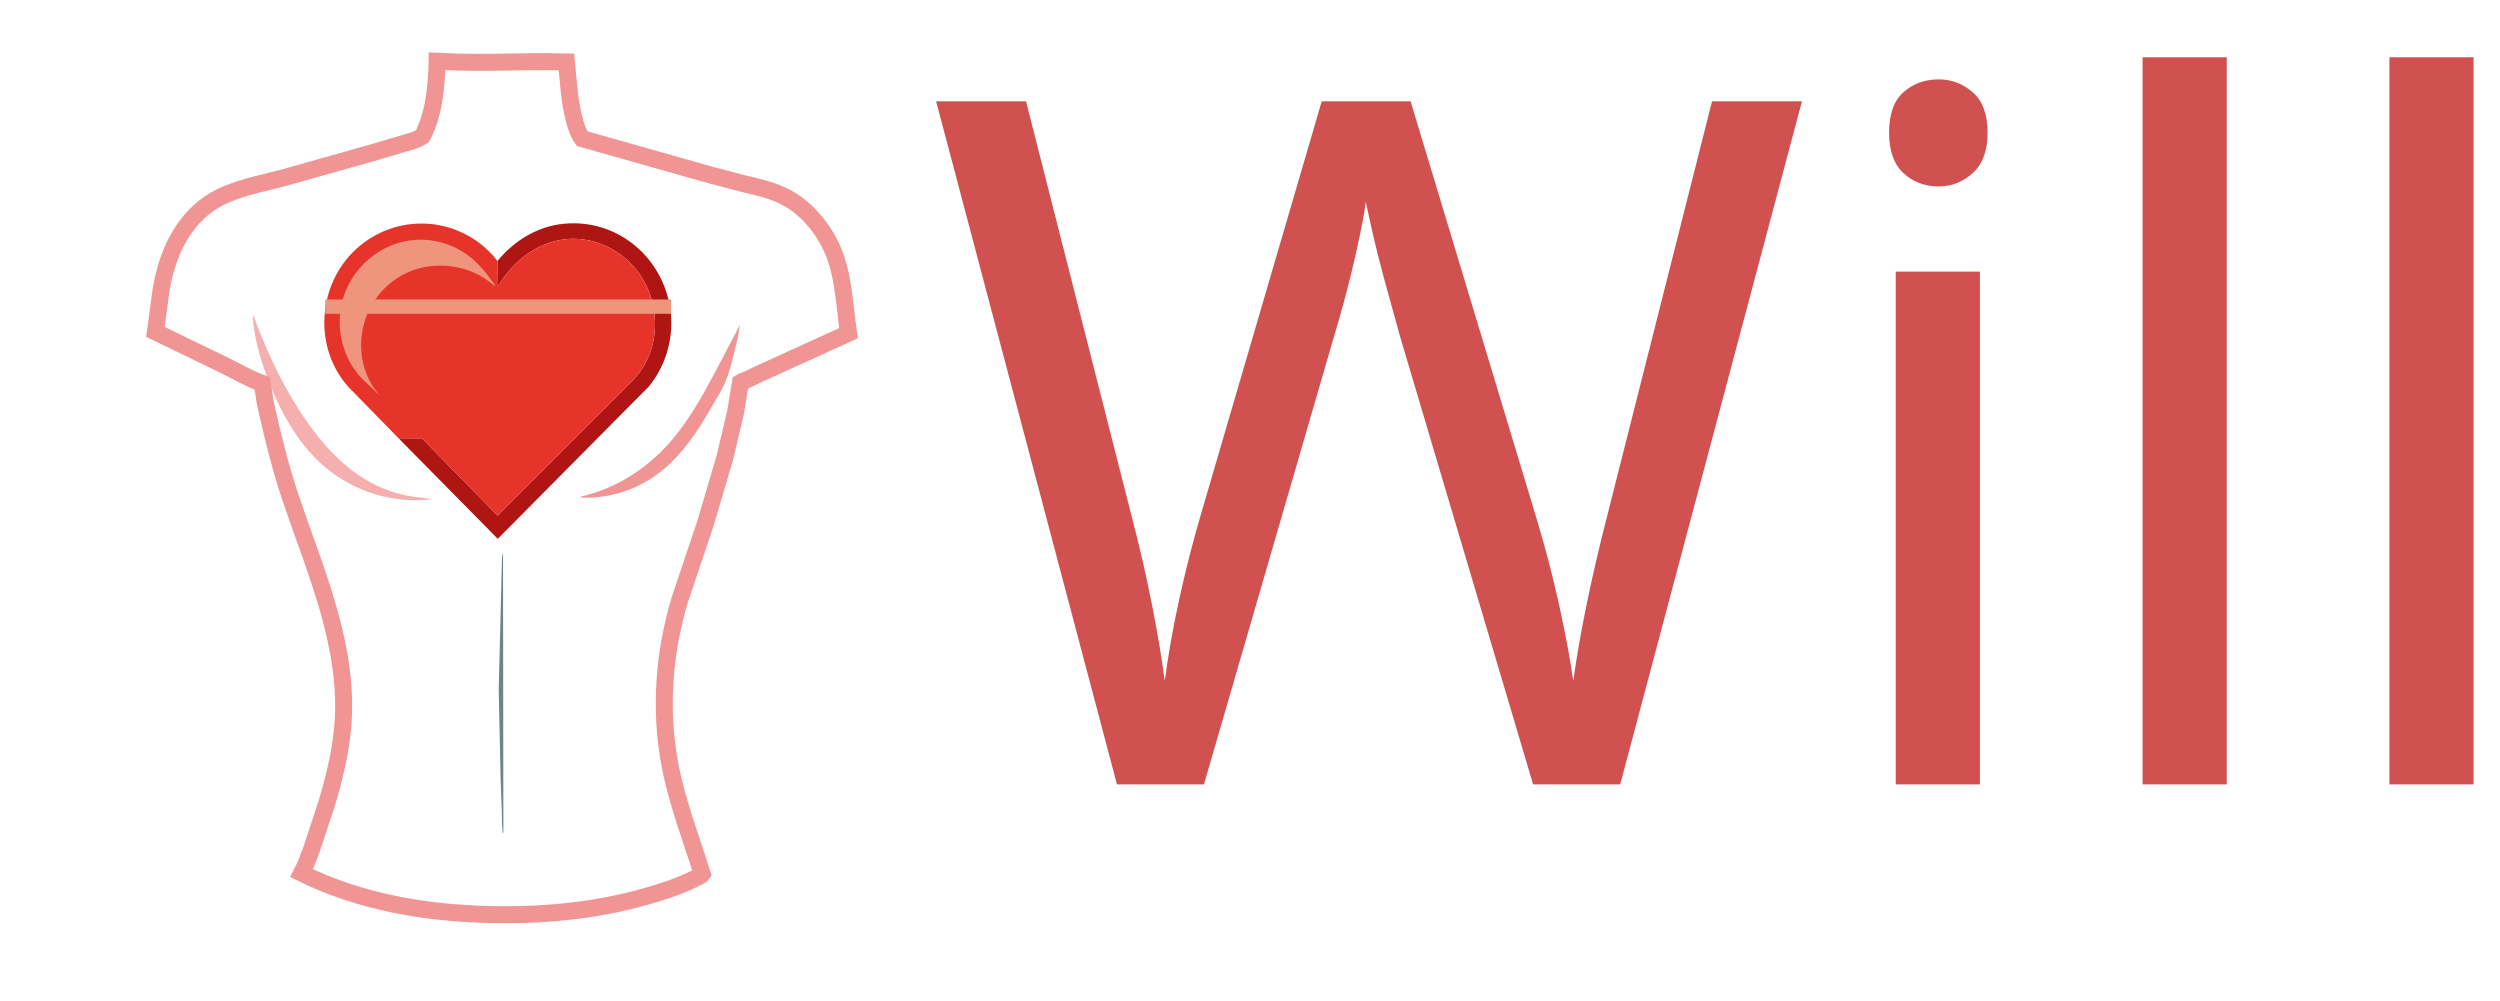
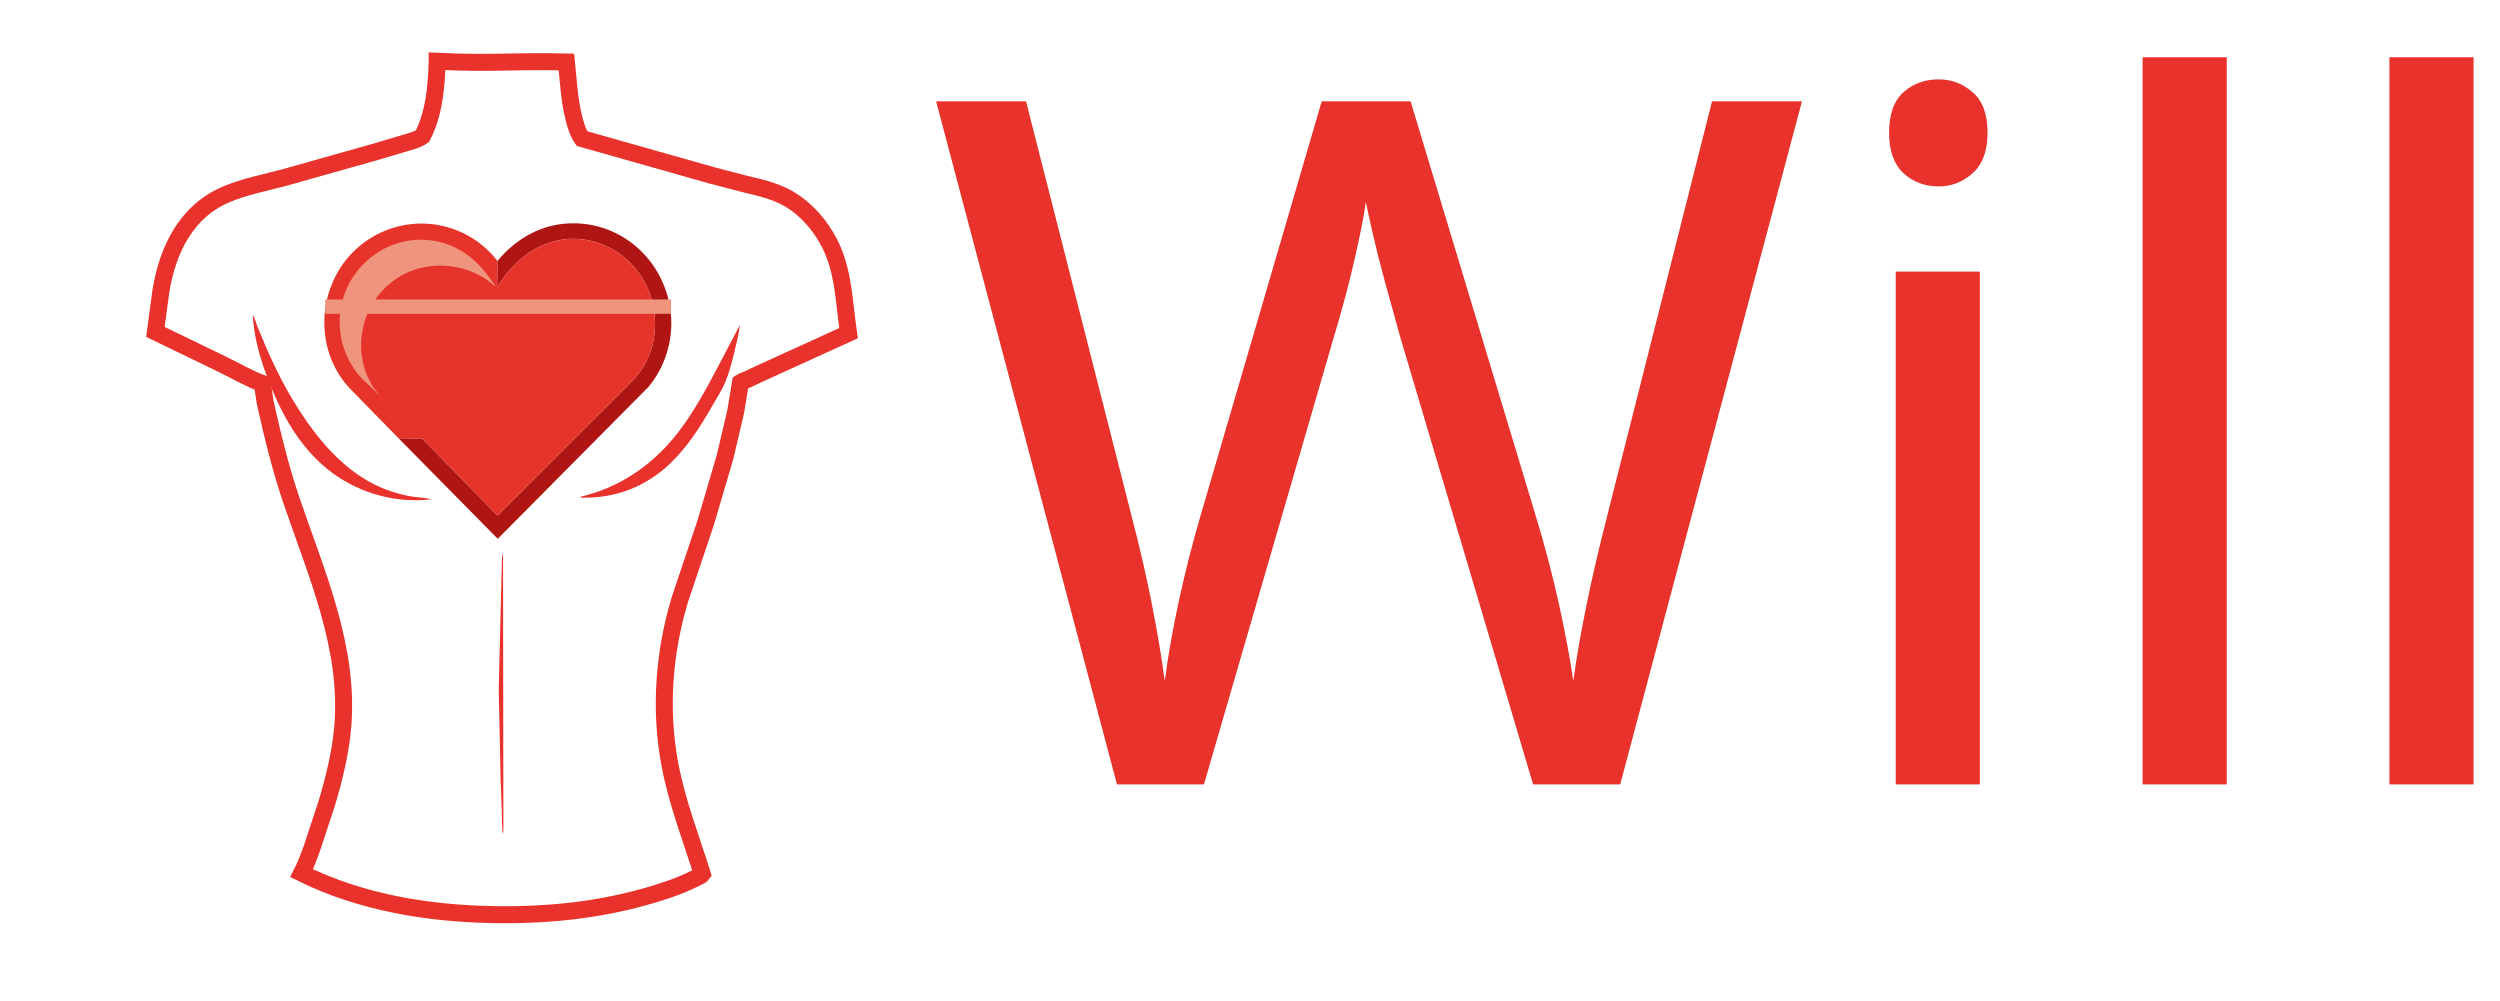
<svg xmlns="http://www.w3.org/2000/svg" width="25mm" height="10mm" version="1.1" id="svg4" viewBox="0 0 387.099 154.84">
  <defs id="defs4" />
  <g id="will">
    <path fill="#af1613" d="m 77.029,40.411 c 2.567,-3.121 6.146,-5.356 10.226,-5.76 4.018,-0.398 7.929,0.785 11.045,3.356 3.22,2.656 5.2,6.522 5.585,10.665 0.372,4.01 -0.9,8.146 -3.48,11.241 L 77.072,83.43 61.709,67.86 l 3.634,0.013 11.7,11.955 c 0.245,-0.178 0.464,-0.441 0.678,-0.656 l 1.202,-1.205 4.259,-4.248 10.144,-10.141 3.046,-3.041 c 1.111,-1.112 2.224,-2.169 3.079,-3.501 1.885,-2.938 2.388,-6.445 1.652,-9.834 -0.743,-3.42 -2.742,-6.35 -5.692,-8.24 -2.65,-1.698 -5.968,-2.418 -9.064,-1.725 -4.13,0.924 -7.084,3.614 -9.284,7.104 l -0.08,-0.037 z" id="path2" style="stroke-width:0.068" />
    <path fill="#e7342a" d="m 61.709,67.86 -7.694,-7.871 c -2.672,-2.918 -3.968,-6.862 -3.783,-10.79 0.188,-3.997 1.948,-7.943 4.921,-10.644 2.986,-2.713 6.846,-4.126 10.88,-3.921 3.324,0.169 6.652,1.524 9.12,3.762 0.448,0.406 0.886,0.832 1.285,1.286 0.2,0.227 0.365,0.484 0.569,0.707 l 0.021,0.023 -0.047,3.893 0.08,0.037 c 2.2,-3.49 5.154,-6.181 9.284,-7.104 3.096,-0.693 6.414,0.028 9.064,1.725 2.951,1.891 4.95,4.82 5.692,8.24 0.736,3.389 0.233,6.896 -1.652,9.834 -0.855,1.332 -1.968,2.389 -3.079,3.501 l -3.046,3.041 -10.144,10.141 -4.259,4.248 -1.202,1.205 c -0.214,0.215 -0.433,0.478 -0.678,0.656 L 65.343,67.873 Z" id="path3" style="stroke-width:0.068" />
    <path fill="#ef957e" d="m 58.781,61.167 -0.039,-0.016 c -0.135,-0.068 -0.27,-0.216 -0.383,-0.319 l -0.893,-0.864 c -0.517,-0.501 -1.074,-0.97 -1.566,-1.496 -1.165,-1.245 -2.075,-2.865 -2.623,-4.475 -1.077,-3.164 -0.871,-6.776 0.623,-9.776 1.499,-3.009 4.179,-5.399 7.375,-6.471 3.066,-1.028 6.426,-0.796 9.328,0.648 2.295,1.142 3.912,2.811 5.385,4.876 0.218,0.306 0.627,0.74 0.744,1.086 l -0.033,-0.023 c -0.625,-0.435 -1.174,-0.942 -1.829,-1.344 -2.659,-1.636 -5.88,-2.2 -8.947,-1.668 -3.194,0.554 -5.976,2.4 -7.828,5.045 -1.832,2.617 -2.561,6.11 -1.997,9.246 0.355,1.977 1.266,4.096 2.683,5.551 z" id="path4" style="stroke-width:0.068" />
-     <text xml:space="preserve" style="font-style:normal;font-variant:normal;font-weight:normal;font-stretch:normal;font-size:148.144px;font-family:Gabriola;-inkscape-font-specification:'Gabriola, Normal';font-variant-ligatures:normal;font-variant-caps:normal;font-variant-numeric:normal;font-variant-east-asian:normal;fill:#d15151;fill-opacity:1;stroke:none;stroke-width:0.269;stroke-dasharray:none;stroke-opacity:1;paint-order:markers fill stroke" x="143.169" y="121.462" id="text1">
+     <text xml:space="preserve" style="font-style:normal;font-variant:normal;font-weight:normal;font-stretch:normal;font-size:148.144px;font-family:Gabriola;-inkscape-font-specification:'Gabriola, Normal';font-variant-ligatures:normal;font-variant-caps:normal;font-variant-numeric:normal;font-variant-east-asian:normal;fill:#e8322b;fill-opacity:1;stroke:none;stroke-width:0.269;stroke-dasharray:none;stroke-opacity:1;paint-order:markers fill stroke" x="143.169" y="121.462" id="text1">
      <tspan id="tspan1" x="143.169" y="121.462">Will</tspan>
    </text>
    <rect style="fill:#ef957e;fill-opacity:1;stroke:none;stroke-width:0.5;paint-order:markers fill stroke" id="rect1" width="53.549" height="2.216" x="50.361" y="46.373" />
-     <path fill="#37b2df" d="m 67.687,9.49 c 9.129,0.415 11.109,-0.101 20.024,0.106 0.303,2.946 0.417,5.843 1.157,8.732 0.273,1.064 0.616,2.219 1.246,3.131 l 20.029,5.674 5.013,1.309 c 2.417,0.584 4.777,1.072 6.958,2.335 2.738,1.586 4.896,4.101 6.334,6.894 2.214,4.302 2.235,9.227 2.941,13.917 l -13.82,6.294 -1.779,0.849 c -0.369,0.159 -0.8,0.275 -1.134,0.49 l -0.742,4.521 -1.652,7.029 -2.987,10.138 -4.014,11.95 c -2.475,8.251 -3.136,17.051 -1.531,25.534 1.098,5.805 3.239,11.34 5.02,16.954 -0.168,0.245 -0.703,0.452 -0.977,0.592 -1.385,0.707 -2.827,1.291 -4.298,1.793 -8.847,3.014 -17.892,4.059 -27.207,3.883 -10.178,-0.193 -20.362,-1.885 -29.564,-6.406 0.621,-1.199 1.1,-2.528 1.571,-3.795 l 2.355,-7.146 c 1.123,-3.798 2.081,-7.664 2.431,-11.62 1.093,-12.354 -4.134,-23.932 -7.993,-35.33 -1.644,-4.856 -2.888,-9.961 -3.998,-14.964 L 40.618,59.381 C 38.542,58.631 36.518,57.424 34.527,56.461 L 24.061,51.393 24.935,44.921 c 1.065,-6.333 3.947,-12.259 10.166,-14.856 2.802,-1.17 6.02,-1.804 8.957,-2.579 l 14.13,-3.986 4.179,-1.247 c 1.004,-0.302 2.197,-0.563 3.05,-1.17 1.819,-3.507 2.159,-7.702 2.27,-11.592 z" id="path5" style="fill:none;stroke:#f19494;stroke-width:2.632;stroke-dasharray:none;stroke-opacity:1" />
-     <path fill="#26A4D4" d="m 77.811,85.779 0.078,0.066 0.055,43.014 -0.101,0.203 c -0.152,-1.158 -0.111,-2.407 -0.143,-3.576 l -0.18,-4.66 -0.3,-14.065 0.276,-11.091 0.185,-7.458 c 0.037,-0.814 -0.019,-1.628 0.129,-2.433 z" id="path6" style="fill:#6f838b;fill-opacity:1;stroke-width:0.121" />
-     <path fill="#26A4D4" d="m 114.574,50.298 c -0.181,1.479 -0.557,2.958 -0.915,4.403 -0.371,1.499 -0.761,3.072 -1.368,4.495 -0.494,1.158 -1.207,2.276 -1.836,3.367 -1.936,3.355 -3.89,6.537 -6.719,9.231 -3.794,3.612 -8.497,5.389 -13.727,5.269 l -0.084,-0.049 -0.019,-0.095 1.003,-0.275 c 5.571,-1.494 10.405,-4.981 13.943,-9.502 2.51,-3.207 4.468,-6.859 6.364,-10.45 z" id="path7" style="fill:#f19494;fill-opacity:1;stroke-width:0.155;stroke-dasharray:none" />
-     <path fill="#26A4D4" d="m 39.136,48.782 c 0.322,0.382 0.505,1.239 0.693,1.718 l 1.429,3.42 c 1.018,2.276 2.082,4.536 3.322,6.701 3.664,6.4 8.635,13.009 15.924,15.443 1.084,0.362 2.285,0.682 3.418,0.841 0.976,0.137 1.973,0.16 2.927,0.418 l -1.517,0.111 C 59.652,77.701 53.969,75.654 49.766,71.838 45.802,68.238 43.314,63.501 41.434,58.555 40.266,55.485 39.289,52.078 39.136,48.782 Z" id="path8" style="fill:#f29494;fill-opacity:0.745;stroke-width:0.151" />
+     <path fill="#37b2df" d="m 67.687,9.49 c 9.129,0.415 11.109,-0.101 20.024,0.106 0.303,2.946 0.417,5.843 1.157,8.732 0.273,1.064 0.616,2.219 1.246,3.131 l 20.029,5.674 5.013,1.309 c 2.417,0.584 4.777,1.072 6.958,2.335 2.738,1.586 4.896,4.101 6.334,6.894 2.214,4.302 2.235,9.227 2.941,13.917 l -13.82,6.294 -1.779,0.849 c -0.369,0.159 -0.8,0.275 -1.134,0.49 l -0.742,4.521 -1.652,7.029 -2.987,10.138 -4.014,11.95 c -2.475,8.251 -3.136,17.051 -1.531,25.534 1.098,5.805 3.239,11.34 5.02,16.954 -0.168,0.245 -0.703,0.452 -0.977,0.592 -1.385,0.707 -2.827,1.291 -4.298,1.793 -8.847,3.014 -17.892,4.059 -27.207,3.883 -10.178,-0.193 -20.362,-1.885 -29.564,-6.406 0.621,-1.199 1.1,-2.528 1.571,-3.795 l 2.355,-7.146 c 1.123,-3.798 2.081,-7.664 2.431,-11.62 1.093,-12.354 -4.134,-23.932 -7.993,-35.33 -1.644,-4.856 -2.888,-9.961 -3.998,-14.964 L 40.618,59.381 C 38.542,58.631 36.518,57.424 34.527,56.461 L 24.061,51.393 24.935,44.921 c 1.065,-6.333 3.947,-12.259 10.166,-14.856 2.802,-1.17 6.02,-1.804 8.957,-2.579 l 14.13,-3.986 4.179,-1.247 c 1.004,-0.302 2.197,-0.563 3.05,-1.17 1.819,-3.507 2.159,-7.702 2.27,-11.592 z" id="path5" style="fill:none;stroke:#e8322b;stroke-width:2.632;stroke-dasharray:none;stroke-opacity:1" />
+     <path fill="#26A4D4" d="m 77.811,85.779 0.078,0.066 0.055,43.014 -0.101,0.203 c -0.152,-1.158 -0.111,-2.407 -0.143,-3.576 l -0.18,-4.66 -0.3,-14.065 0.276,-11.091 0.185,-7.458 c 0.037,-0.814 -0.019,-1.628 0.129,-2.433 z" id="path6" style="fill:#e8322b;fill-opacity:1;stroke-width:0.121" />
+     <path fill="#26A4D4" d="m 114.574,50.298 c -0.181,1.479 -0.557,2.958 -0.915,4.403 -0.371,1.499 -0.761,3.072 -1.368,4.495 -0.494,1.158 -1.207,2.276 -1.836,3.367 -1.936,3.355 -3.89,6.537 -6.719,9.231 -3.794,3.612 -8.497,5.389 -13.727,5.269 l -0.084,-0.049 -0.019,-0.095 1.003,-0.275 c 5.571,-1.494 10.405,-4.981 13.943,-9.502 2.51,-3.207 4.468,-6.859 6.364,-10.45 z" id="path7" style="fill:#e8322b;fill-opacity:1;stroke-width:0.155;stroke-dasharray:none" />
+     <path fill="#26A4D4" d="m 39.136,48.782 c 0.322,0.382 0.505,1.239 0.693,1.718 l 1.429,3.42 c 1.018,2.276 2.082,4.536 3.322,6.701 3.664,6.4 8.635,13.009 15.924,15.443 1.084,0.362 2.285,0.682 3.418,0.841 0.976,0.137 1.973,0.16 2.927,0.418 l -1.517,0.111 C 59.652,77.701 53.969,75.654 49.766,71.838 45.802,68.238 43.314,63.501 41.434,58.555 40.266,55.485 39.289,52.078 39.136,48.782 Z" id="path8" style="fill:#e8322b;fill-opacity:1;stroke-width:0.151" />
  </g>
</svg>
